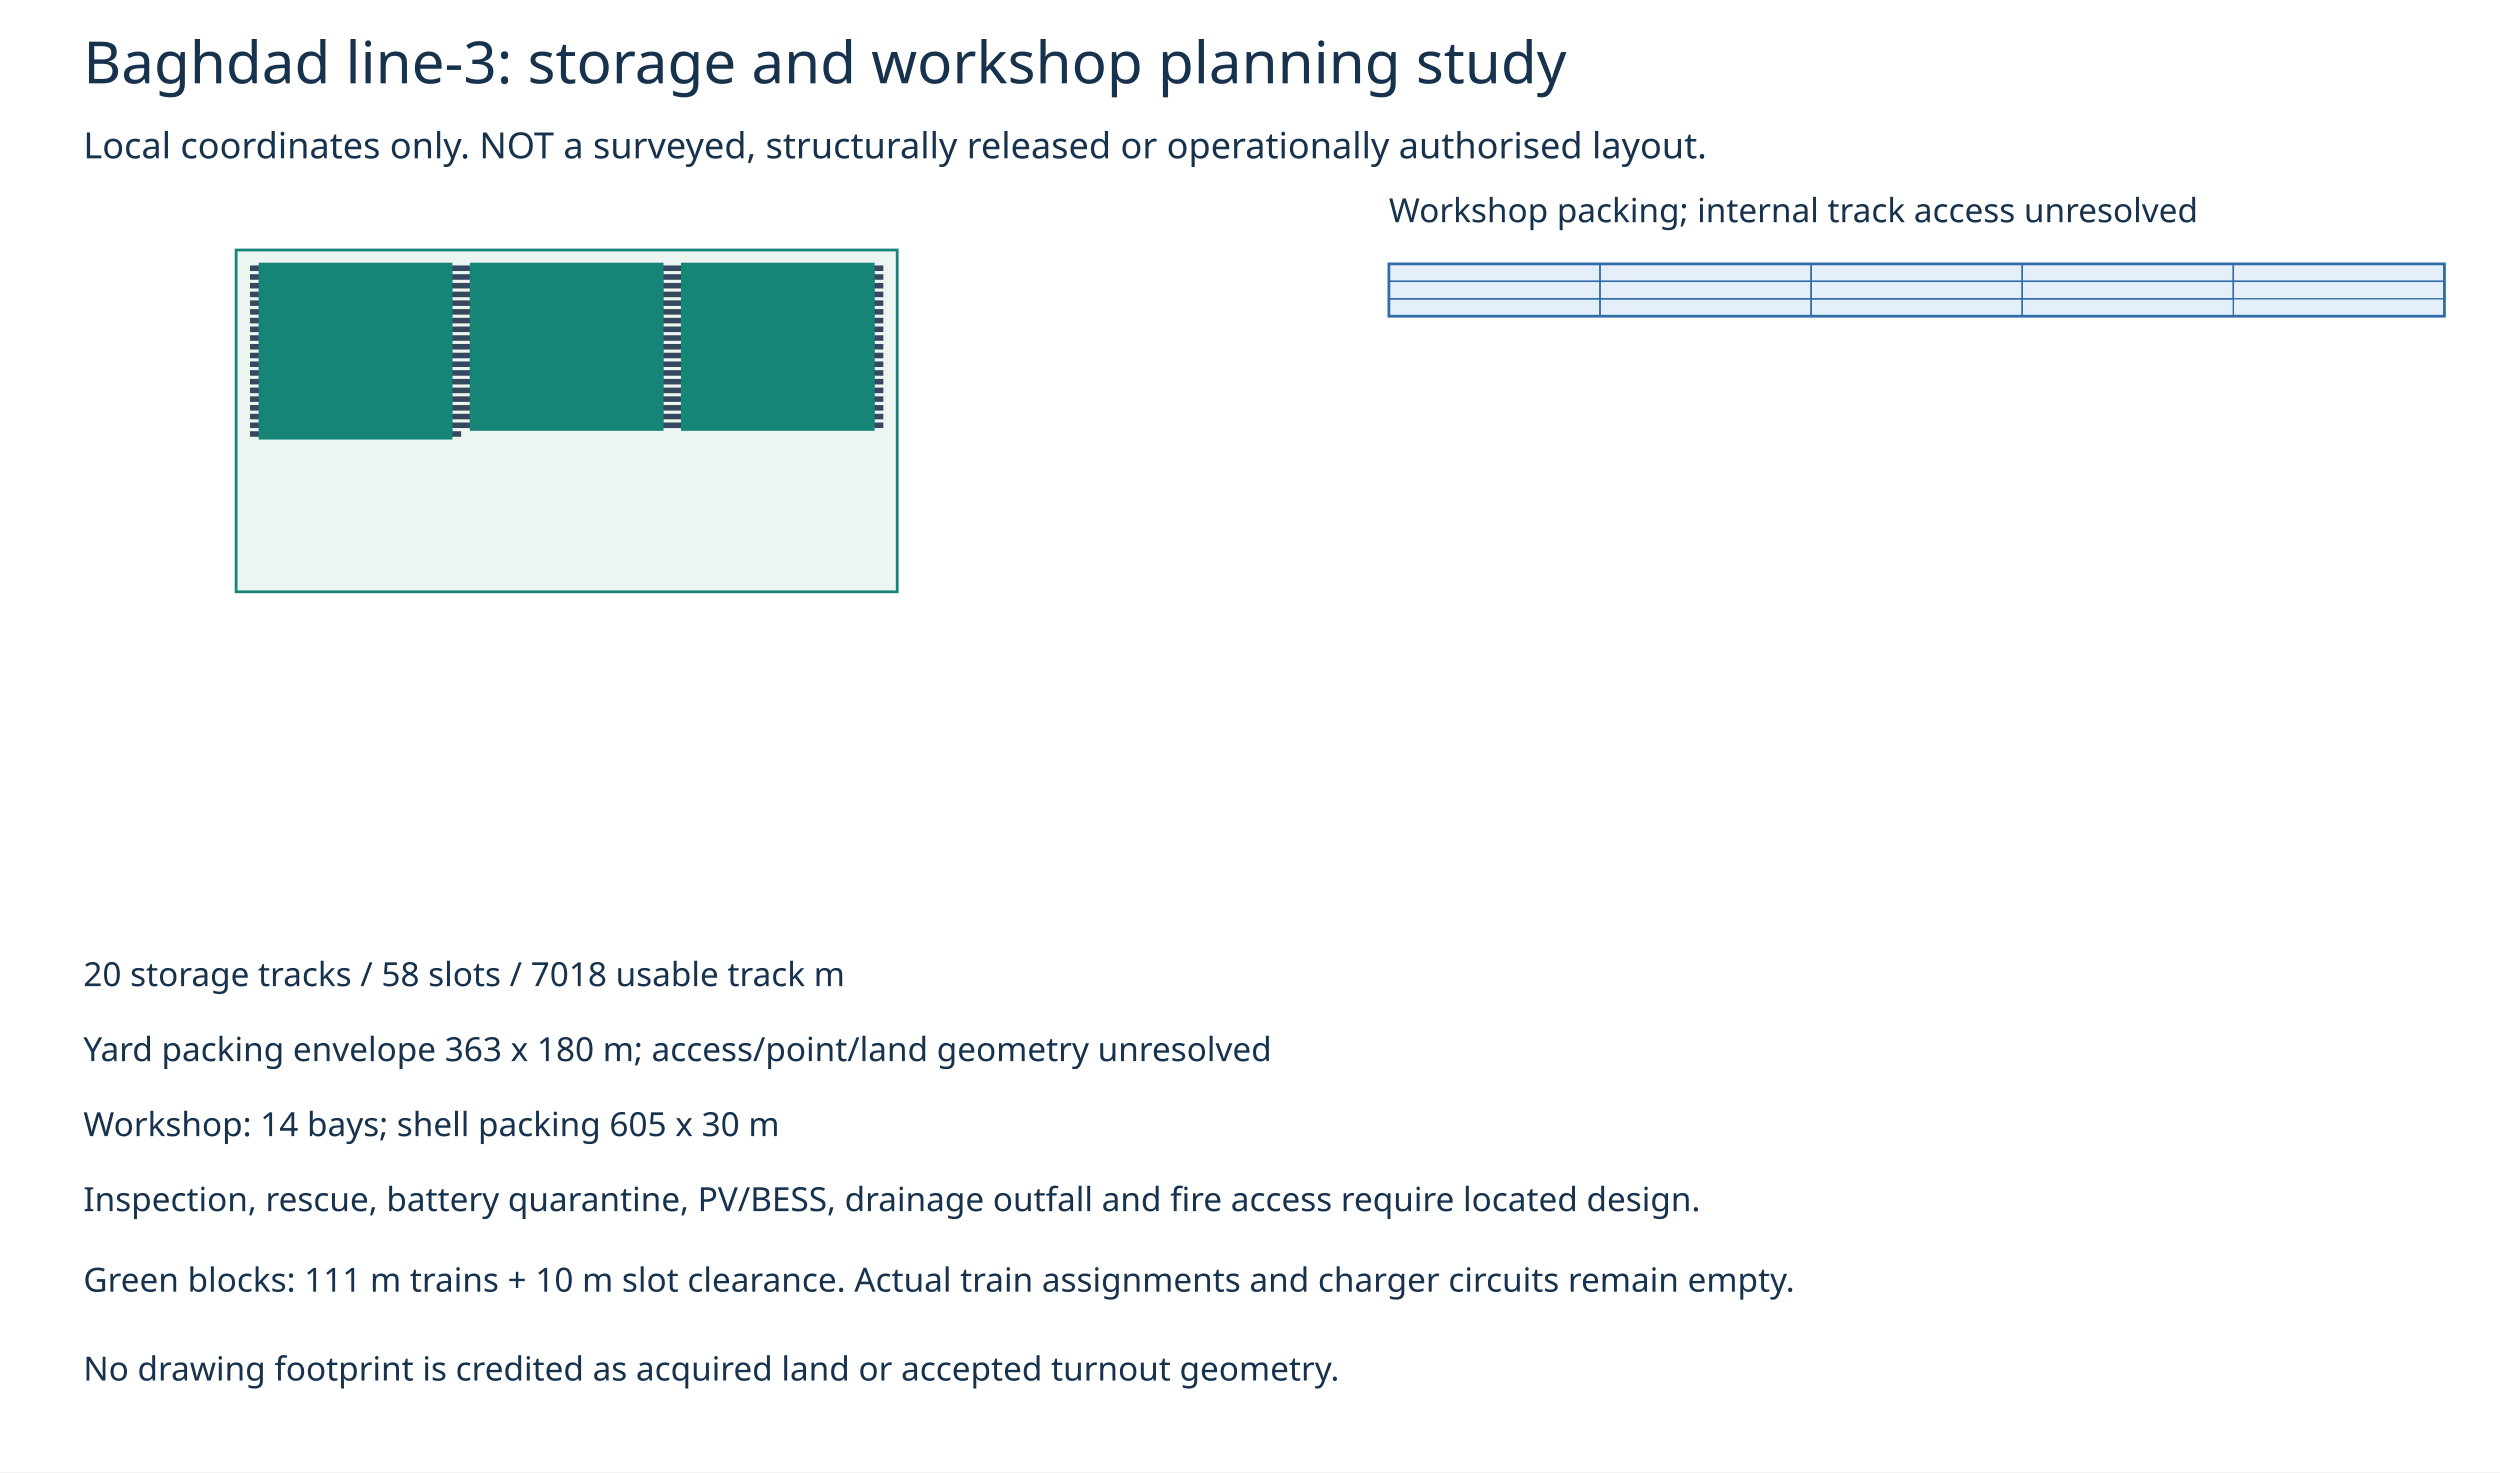
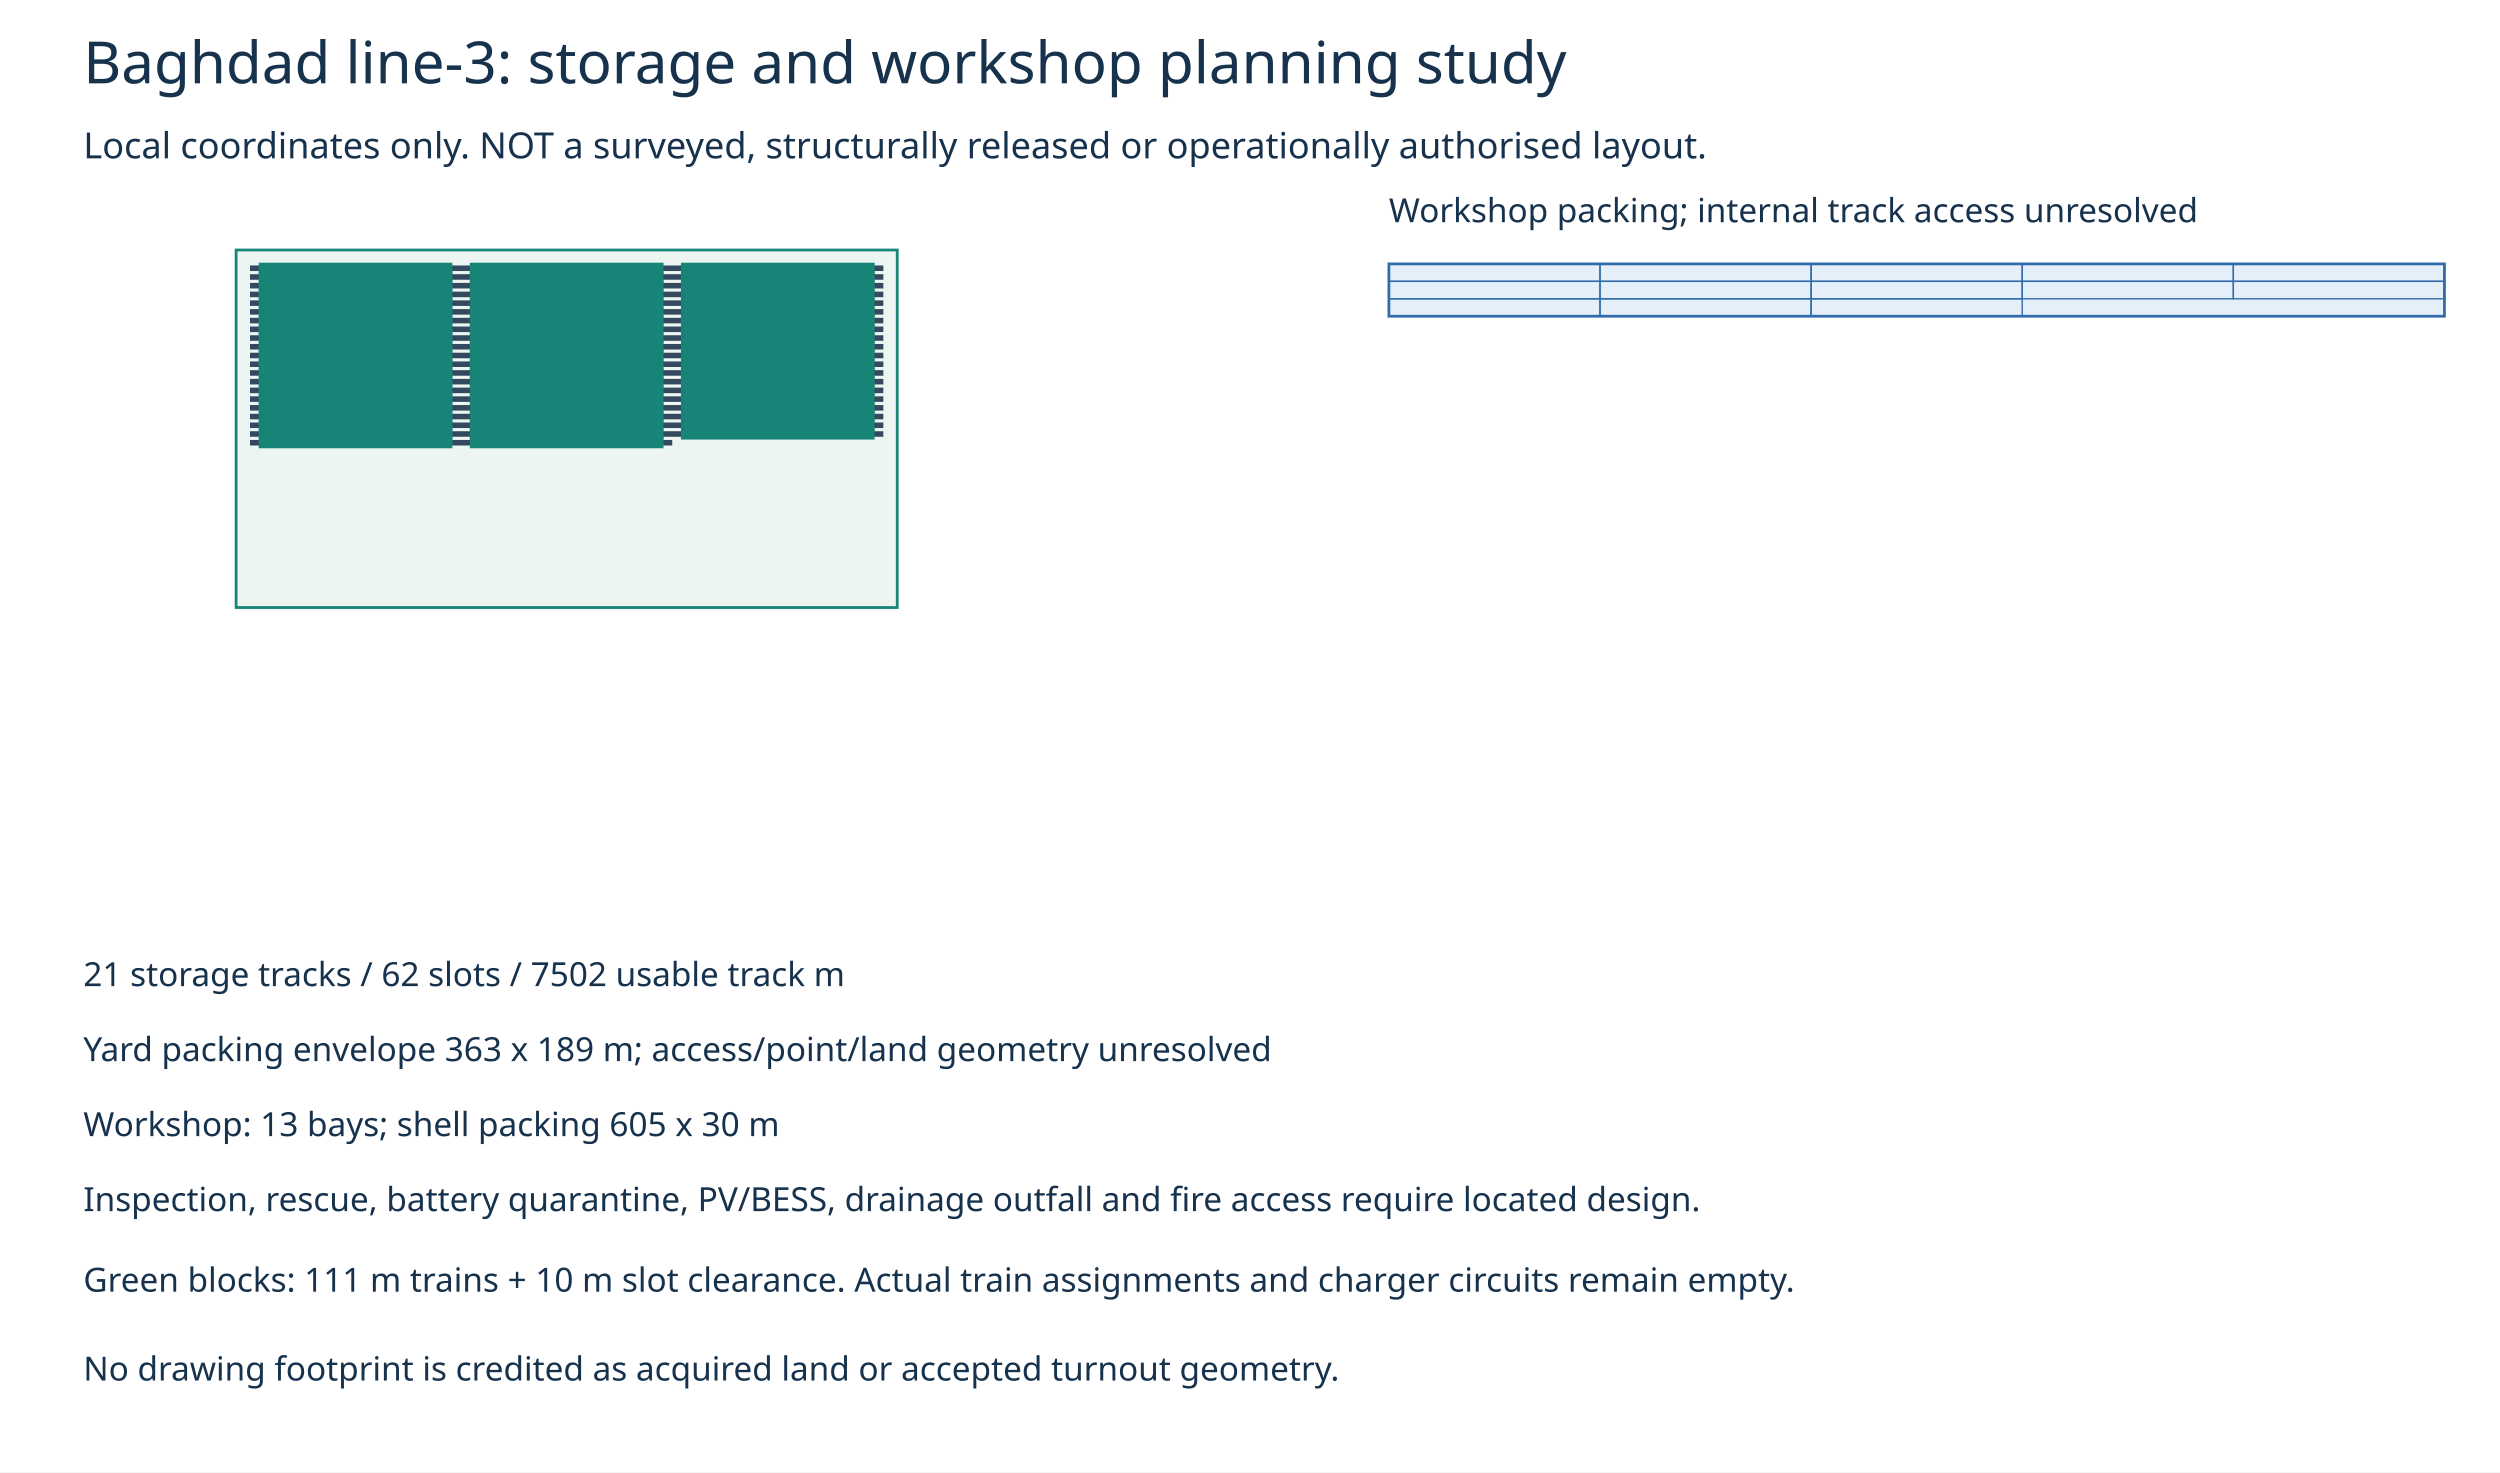
<svg xmlns="http://www.w3.org/2000/svg" width="900" height="530" viewBox="0 0 900 530">
  <rect width="900" height="530" fill="white" />
  <g font-family="sans-serif" fill="#17324d">
    <text x="30" y="30" font-size="21">Baghdad line-3: storage and workshop planning study</text>
    <text x="30" y="57" font-size="13">Local coordinates only. NOT a surveyed, structurally released or operationally authorised layout.</text>
-     <rect x="85" y="90" width="238.00" height="123.06" fill="#edf5f3" stroke="#168477" />
+     <rect x="85" y="90" width="238.00" height="128.71" fill="#edf5f3" stroke="#168477" />
    <path d="M90 96.57 H318.00" stroke="#34495e" stroke-width="2" />
    <rect x="93.14" y="94.57" width="69.72" height="4" fill="#168477" />
    <rect x="169.14" y="94.57" width="69.72" height="4" fill="#168477" />
    <rect x="245.14" y="94.57" width="69.72" height="4" fill="#168477" />
    <path d="M90 99.71 H318.00" stroke="#34495e" stroke-width="2" />
    <rect x="93.14" y="97.71" width="69.72" height="4" fill="#168477" />
    <rect x="169.14" y="97.71" width="69.72" height="4" fill="#168477" />
    <rect x="245.14" y="97.71" width="69.72" height="4" fill="#168477" />
    <path d="M90 102.85 H318.00" stroke="#34495e" stroke-width="2" />
    <rect x="93.14" y="100.85" width="69.72" height="4" fill="#168477" />
    <rect x="169.14" y="100.85" width="69.72" height="4" fill="#168477" />
    <rect x="245.14" y="100.85" width="69.72" height="4" fill="#168477" />
    <path d="M90 105.99 H318.00" stroke="#34495e" stroke-width="2" />
    <rect x="93.14" y="103.99" width="69.72" height="4" fill="#168477" />
    <rect x="169.14" y="103.99" width="69.72" height="4" fill="#168477" />
    <rect x="245.14" y="103.99" width="69.72" height="4" fill="#168477" />
    <path d="M90 109.13 H318.00" stroke="#34495e" stroke-width="2" />
    <rect x="93.14" y="107.13" width="69.72" height="4" fill="#168477" />
    <rect x="169.14" y="107.13" width="69.72" height="4" fill="#168477" />
    <rect x="245.14" y="107.13" width="69.72" height="4" fill="#168477" />
    <path d="M90 112.27 H318.00" stroke="#34495e" stroke-width="2" />
    <rect x="93.14" y="110.27" width="69.72" height="4" fill="#168477" />
    <rect x="169.14" y="110.27" width="69.72" height="4" fill="#168477" />
    <rect x="245.14" y="110.27" width="69.72" height="4" fill="#168477" />
    <path d="M90 115.41 H318.00" stroke="#34495e" stroke-width="2" />
    <rect x="93.14" y="113.41" width="69.72" height="4" fill="#168477" />
    <rect x="169.14" y="113.41" width="69.72" height="4" fill="#168477" />
    <rect x="245.14" y="113.41" width="69.72" height="4" fill="#168477" />
    <path d="M90 118.55 H318.00" stroke="#34495e" stroke-width="2" />
    <rect x="93.14" y="116.55" width="69.72" height="4" fill="#168477" />
    <rect x="169.14" y="116.55" width="69.72" height="4" fill="#168477" />
    <rect x="245.14" y="116.55" width="69.72" height="4" fill="#168477" />
    <path d="M90 121.69 H318.00" stroke="#34495e" stroke-width="2" />
    <rect x="93.14" y="119.69" width="69.72" height="4" fill="#168477" />
    <rect x="169.14" y="119.69" width="69.72" height="4" fill="#168477" />
    <rect x="245.14" y="119.69" width="69.72" height="4" fill="#168477" />
    <path d="M90 124.83 H318.00" stroke="#34495e" stroke-width="2" />
    <rect x="93.14" y="122.83" width="69.72" height="4" fill="#168477" />
    <rect x="169.14" y="122.83" width="69.72" height="4" fill="#168477" />
    <rect x="245.14" y="122.83" width="69.72" height="4" fill="#168477" />
    <path d="M90 127.98 H318.00" stroke="#34495e" stroke-width="2" />
    <rect x="93.14" y="125.98" width="69.72" height="4" fill="#168477" />
    <rect x="169.14" y="125.98" width="69.72" height="4" fill="#168477" />
    <rect x="245.14" y="125.98" width="69.72" height="4" fill="#168477" />
    <path d="M90 131.12 H318.00" stroke="#34495e" stroke-width="2" />
    <rect x="93.14" y="129.12" width="69.72" height="4" fill="#168477" />
    <rect x="169.14" y="129.12" width="69.72" height="4" fill="#168477" />
    <rect x="245.14" y="129.12" width="69.72" height="4" fill="#168477" />
    <path d="M90 134.26 H318.00" stroke="#34495e" stroke-width="2" />
    <rect x="93.14" y="132.26" width="69.72" height="4" fill="#168477" />
    <rect x="169.14" y="132.26" width="69.72" height="4" fill="#168477" />
    <rect x="245.14" y="132.26" width="69.72" height="4" fill="#168477" />
    <path d="M90 137.40 H318.00" stroke="#34495e" stroke-width="2" />
    <rect x="93.14" y="135.40" width="69.72" height="4" fill="#168477" />
    <rect x="169.14" y="135.40" width="69.72" height="4" fill="#168477" />
    <rect x="245.14" y="135.40" width="69.72" height="4" fill="#168477" />
    <path d="M90 140.54 H318.00" stroke="#34495e" stroke-width="2" />
    <rect x="93.14" y="138.54" width="69.72" height="4" fill="#168477" />
    <rect x="169.14" y="138.54" width="69.72" height="4" fill="#168477" />
    <rect x="245.14" y="138.54" width="69.72" height="4" fill="#168477" />
    <path d="M90 143.68 H318.00" stroke="#34495e" stroke-width="2" />
    <rect x="93.14" y="141.68" width="69.72" height="4" fill="#168477" />
    <rect x="169.14" y="141.68" width="69.72" height="4" fill="#168477" />
    <rect x="245.14" y="141.68" width="69.72" height="4" fill="#168477" />
    <path d="M90 146.82 H318.00" stroke="#34495e" stroke-width="2" />
    <rect x="93.14" y="144.82" width="69.72" height="4" fill="#168477" />
    <rect x="169.14" y="144.82" width="69.72" height="4" fill="#168477" />
    <rect x="245.14" y="144.82" width="69.72" height="4" fill="#168477" />
    <path d="M90 149.96 H318.00" stroke="#34495e" stroke-width="2" />
    <rect x="93.14" y="147.96" width="69.72" height="4" fill="#168477" />
    <rect x="169.14" y="147.96" width="69.72" height="4" fill="#168477" />
    <rect x="245.14" y="147.96" width="69.72" height="4" fill="#168477" />
    <path d="M90 153.10 H318.00" stroke="#34495e" stroke-width="2" />
    <rect x="93.14" y="151.10" width="69.72" height="4" fill="#168477" />
    <rect x="169.14" y="151.10" width="69.72" height="4" fill="#168477" />
    <rect x="245.14" y="151.10" width="69.72" height="4" fill="#168477" />
-     <path d="M90 156.24 H166.00" stroke="#34495e" stroke-width="2" />
+     <path d="M90 156.24 H318.00" stroke="#34495e" stroke-width="2" />
    <rect x="93.14" y="154.24" width="69.72" height="4" fill="#168477" />
+     <rect x="169.14" y="154.24" width="69.72" height="4" fill="#168477" />
+     <rect x="245.14" y="154.24" width="69.72" height="4" fill="#168477" />
+     <path d="M90 159.38 H242.00" stroke="#34495e" stroke-width="2" />
+     <rect x="93.14" y="157.38" width="69.72" height="4" fill="#168477" />
+     <rect x="169.14" y="157.38" width="69.72" height="4" fill="#168477" />
    <rect x="500" y="95" width="380.00" height="18.84" fill="#e5effa" stroke="#316caa" />
    <rect x="500.00" y="95.00" width="76.00" height="6.28" fill="none" stroke="#316caa" stroke-width="0.5" />
    <rect x="576.00" y="95.00" width="76.00" height="6.28" fill="none" stroke="#316caa" stroke-width="0.5" />
    <rect x="652.00" y="95.00" width="76.00" height="6.28" fill="none" stroke="#316caa" stroke-width="0.5" />
    <rect x="728.00" y="95.00" width="76.00" height="6.28" fill="none" stroke="#316caa" stroke-width="0.5" />
    <rect x="804.00" y="95.00" width="76.00" height="6.28" fill="none" stroke="#316caa" stroke-width="0.5" />
    <rect x="500.00" y="101.28" width="76.00" height="6.28" fill="none" stroke="#316caa" stroke-width="0.5" />
    <rect x="576.00" y="101.28" width="76.00" height="6.28" fill="none" stroke="#316caa" stroke-width="0.5" />
    <rect x="652.00" y="101.28" width="76.00" height="6.28" fill="none" stroke="#316caa" stroke-width="0.5" />
    <rect x="728.00" y="101.28" width="76.00" height="6.28" fill="none" stroke="#316caa" stroke-width="0.5" />
    <rect x="804.00" y="101.28" width="76.00" height="6.28" fill="none" stroke="#316caa" stroke-width="0.5" />
    <rect x="500.00" y="107.56" width="76.00" height="6.28" fill="none" stroke="#316caa" stroke-width="0.5" />
    <rect x="576.00" y="107.56" width="76.00" height="6.28" fill="none" stroke="#316caa" stroke-width="0.5" />
    <rect x="652.00" y="107.56" width="76.00" height="6.28" fill="none" stroke="#316caa" stroke-width="0.5" />
-     <rect x="728.00" y="107.56" width="76.00" height="6.28" fill="none" stroke="#316caa" stroke-width="0.5" />
    <text x="500" y="80" font-size="12">Workshop packing; internal track access unresolved</text>
-     <text x="30" y="355">20 storage tracks / 58 slots / 7018 usable track m</text>
-     <text x="30" y="382">Yard packing envelope 363 x 180 m; access/point/land geometry unresolved</text>
-     <text x="30" y="409">Workshop: 14 bays; shell packing 605 x 30 m</text>
+     <text x="30" y="355">21 storage tracks / 62 slots / 7502 usable track m</text>
+     <text x="30" y="382">Yard packing envelope 363 x 189 m; access/point/land geometry unresolved</text>
+     <text x="30" y="409">Workshop: 13 bays; shell packing 605 x 30 m</text>
    <text x="30" y="436">Inspection, rescue, battery quarantine, PV/BESS, drainage outfall and fire access require located design.</text>
    <text x="30" y="465">Green blocks: 111 m trains + 10 m slot clearance. Actual train assignments and charger circuits remain empty.</text>
    <text x="30" y="497">No drawing footprint is credited as acquired land or accepted turnout geometry.</text>
  </g>
</svg>
